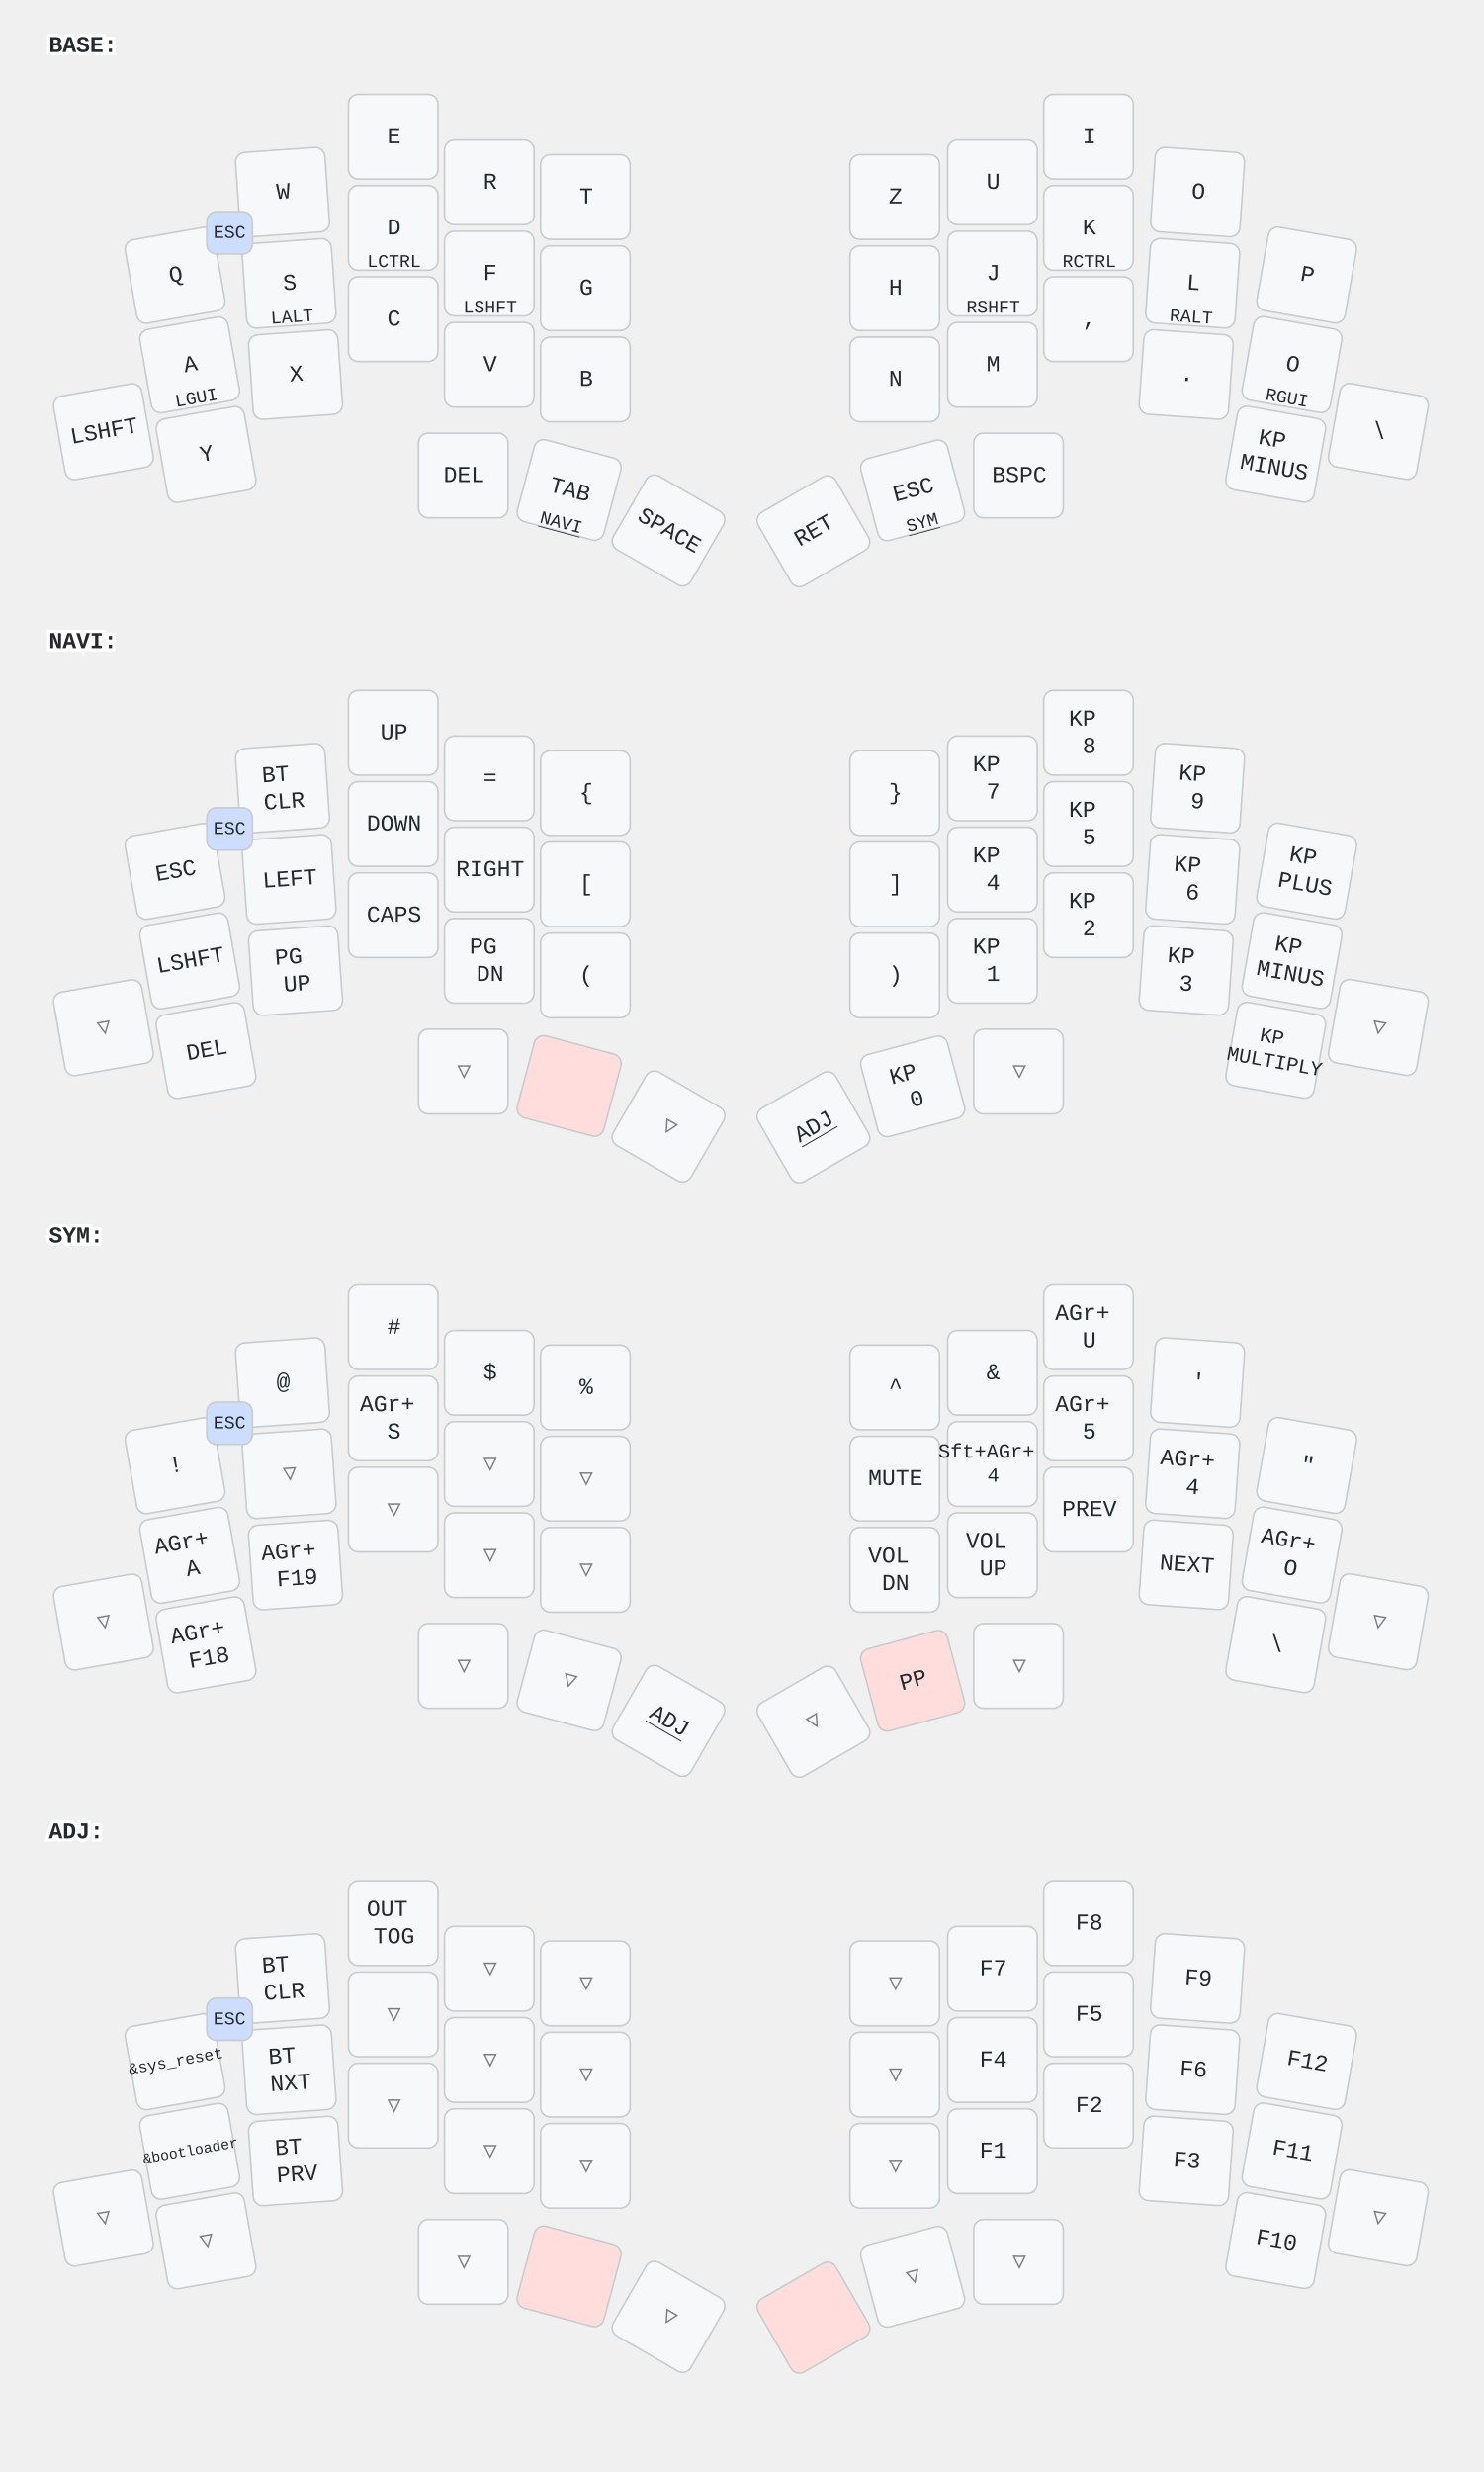
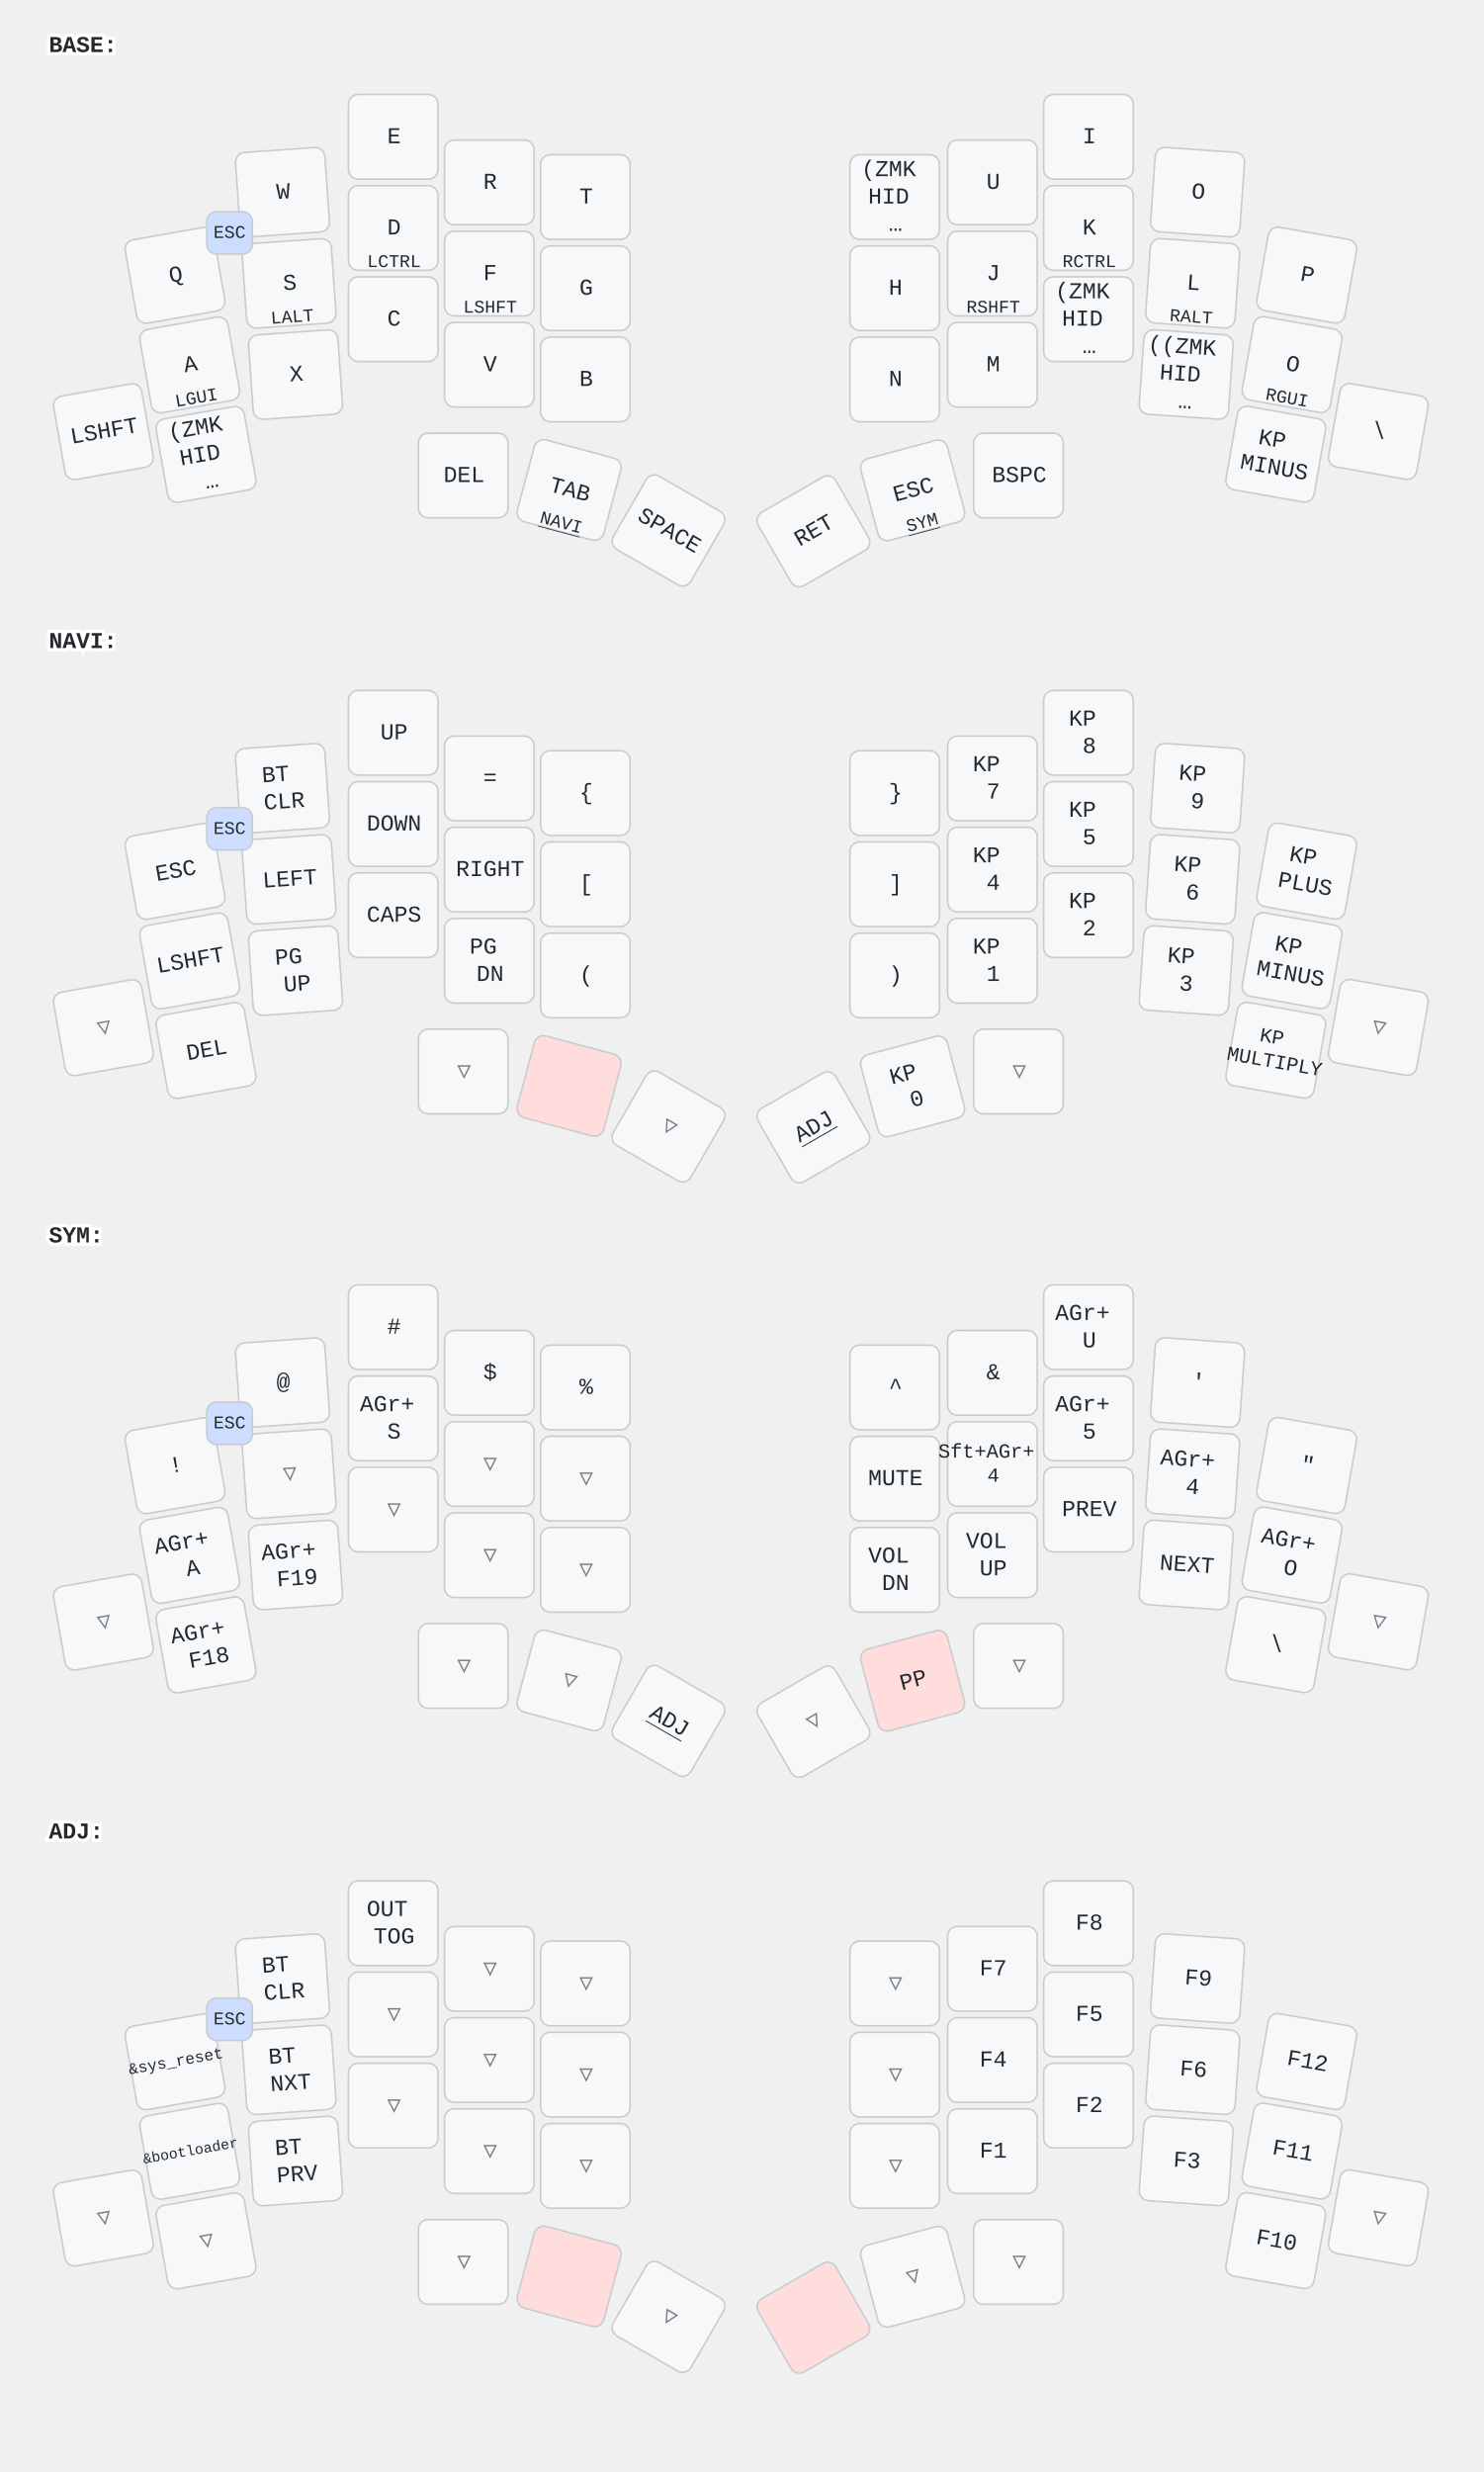
<svg xmlns="http://www.w3.org/2000/svg" width="911" height="1518" viewBox="0 0 911 1518" class="keymap">
  <style>/* inherit to force styles through use tags */
svg path {
    fill: inherit;
}

/* font and background color specifications */
svg.keymap {
    font-family: SFMono-Regular,Consolas,Liberation Mono,Menlo,monospace;
    font-size: 14px;
    font-kerning: normal;
    text-rendering: optimizeLegibility;
    fill: #24292e;
}

/* default key styling */
rect.key {
    fill: #f6f8fa;
}

rect.key, rect.combo {
    stroke: #c9cccf;
    stroke-width: 1;
}

/* default key side styling, only used is draw_key_sides is set */
rect.side {
    filter: brightness(90%);
}

/* color accent for combo boxes */
rect.combo, rect.combo-separate {
    fill: #cdf;
}

/* color accent for held keys */
rect.held, rect.combo.held {
    fill: #fdd;
}

/* color accent for ghost (optional) keys */
rect.ghost, rect.combo.ghost {
    stroke-dasharray: 4, 4;
    stroke-width: 2;
}

text {
    text-anchor: middle;
    dominant-baseline: middle;
}

/* styling for layer labels */
text.label {
    font-weight: bold;
    text-anchor: start;
    stroke: white;
    stroke-width: 4;
    paint-order: stroke;
}

/* styling for optional footer */
text.footer {
    text-anchor: end;
    dominant-baseline: auto;
    stroke: white;
    stroke-width: 4;
    paint-order: stroke;
}

/* styling for combo tap, and key hold/shifted label text */
text.combo, text.hold, text.shifted {
    font-size: 11px;
}

text.hold {
    text-anchor: middle;
    dominant-baseline: auto;
}

text.shifted {
    text-anchor: middle;
    dominant-baseline: hanging;
}

text.layer-activator {
    text-decoration: underline;
}

/* styling for hold/shifted label text in combo box */
text.combo.hold, text.combo.shifted {
    font-size: 8px;
}

/* lighter symbol for transparent keys */
text.trans {
    fill: #7b7e81;
}

/* styling for combo dendrons */
path.combo {
    stroke-width: 1;
    stroke: gray;
    fill: none;
}

/* Start Tabler Icons Cleanup */
/* cannot use height/width with glyphs */
.icon-tabler &gt; path {
    fill: inherit;
    stroke: inherit;
    stroke-width: 2;
}
/* hide tabler's default box */
.icon-tabler &gt; path[stroke="none"][fill="none"] {
    visibility: hidden;
}
/* End Tabler Icons Cleanup */
</style>
  <g transform="translate(30, 0)" class="layer-BASE">
    <text x="0" y="28" class="label" id="BASE">BASE:</text>
    <g transform="translate(0, 56)">
      <g transform="translate(78, 113) rotate(-10.0)" class="key keypos-0">
        <rect rx="6" ry="6" x="-28" y="-26" width="55" height="52" class="key" />
        <text x="0" y="0" class="key tap">Q</text>
      </g>
      <g transform="translate(144, 62) rotate(-4.0)" class="key keypos-1">
        <rect rx="6" ry="6" x="-28" y="-26" width="55" height="52" class="key" />
        <text x="0" y="0" class="key tap">W</text>
      </g>
      <g transform="translate(212, 28)" class="key keypos-2">
        <rect rx="6" ry="6" x="-28" y="-26" width="55" height="52" class="key" />
        <text x="0" y="0" class="key tap">E</text>
      </g>
      <g transform="translate(271, 56)" class="key keypos-3">
        <rect rx="6" ry="6" x="-28" y="-26" width="55" height="52" class="key" />
        <text x="0" y="0" class="key tap">R</text>
      </g>
      <g transform="translate(330, 65)" class="key keypos-4">
        <rect rx="6" ry="6" x="-28" y="-26" width="55" height="52" class="key" />
        <text x="0" y="0" class="key tap">T</text>
      </g>
      <g transform="translate(520, 65)" class="key keypos-5">
        <rect rx="6" ry="6" x="-28" y="-26" width="55" height="52" class="key" />
-         <text x="0" y="0" class="key tap">Z</text>
+         <text x="0" y="0" class="key tap">
+           <tspan x="0" dy="-1.2em">(ZMK</tspan>
+           <tspan x="0" dy="1.2em">HID</tspan>
+           <tspan x="0" dy="1.2em">…</tspan>
+         </text>
      </g>
      <g transform="translate(580, 56)" class="key keypos-6">
        <rect rx="6" ry="6" x="-28" y="-26" width="55" height="52" class="key" />
        <text x="0" y="0" class="key tap">U</text>
      </g>
      <g transform="translate(639, 28)" class="key keypos-7">
        <rect rx="6" ry="6" x="-28" y="-26" width="55" height="52" class="key" />
        <text x="0" y="0" class="key tap">I</text>
      </g>
      <g transform="translate(706, 62) rotate(4.0)" class="key keypos-8">
        <rect rx="6" ry="6" x="-28" y="-26" width="55" height="52" class="key" />
        <text x="0" y="0" class="key tap">O</text>
      </g>
      <g transform="translate(773, 113) rotate(10.0)" class="key keypos-9">
        <rect rx="6" ry="6" x="-28" y="-26" width="55" height="52" class="key" />
        <text x="0" y="0" class="key tap">P</text>
      </g>
      <g transform="translate(87, 168) rotate(-10.0)" class="key keypos-10">
        <rect rx="6" ry="6" x="-28" y="-26" width="55" height="52" class="key" />
        <text x="0" y="0" class="key tap">A</text>
        <text x="0" y="24" class="key hold">LGUI</text>
      </g>
      <g transform="translate(148, 118) rotate(-4.0)" class="key keypos-11">
        <rect rx="6" ry="6" x="-28" y="-26" width="55" height="52" class="key" />
        <text x="0" y="0" class="key tap">S</text>
        <text x="0" y="24" class="key hold">LALT</text>
      </g>
      <g transform="translate(212, 84)" class="key keypos-12">
        <rect rx="6" ry="6" x="-28" y="-26" width="55" height="52" class="key" />
        <text x="0" y="0" class="key tap">D</text>
        <text x="0" y="24" class="key hold">LCTRL</text>
      </g>
      <g transform="translate(271, 112)" class="key keypos-13">
        <rect rx="6" ry="6" x="-28" y="-26" width="55" height="52" class="key" />
        <text x="0" y="0" class="key tap">F</text>
        <text x="0" y="24" class="key hold">LSHFT</text>
      </g>
      <g transform="translate(330, 121)" class="key keypos-14">
        <rect rx="6" ry="6" x="-28" y="-26" width="55" height="52" class="key" />
        <text x="0" y="0" class="key tap">G</text>
      </g>
      <g transform="translate(520, 121)" class="key keypos-15">
        <rect rx="6" ry="6" x="-28" y="-26" width="55" height="52" class="key" />
        <text x="0" y="0" class="key tap">H</text>
      </g>
      <g transform="translate(580, 112)" class="key keypos-16">
        <rect rx="6" ry="6" x="-28" y="-26" width="55" height="52" class="key" />
        <text x="0" y="0" class="key tap">J</text>
        <text x="0" y="24" class="key hold">RSHFT</text>
      </g>
      <g transform="translate(639, 84)" class="key keypos-17">
        <rect rx="6" ry="6" x="-28" y="-26" width="55" height="52" class="key" />
        <text x="0" y="0" class="key tap">K</text>
        <text x="0" y="24" class="key hold">RCTRL</text>
      </g>
      <g transform="translate(703, 118) rotate(4.0)" class="key keypos-18">
        <rect rx="6" ry="6" x="-28" y="-26" width="55" height="52" class="key" />
        <text x="0" y="0" class="key tap">L</text>
        <text x="0" y="24" class="key hold">RALT</text>
      </g>
      <g transform="translate(764, 168) rotate(10.0)" class="key keypos-19">
        <rect rx="6" ry="6" x="-28" y="-26" width="55" height="52" class="key" />
        <text x="0" y="0" class="key tap">O</text>
        <text x="0" y="24" class="key hold">RGUI</text>
      </g>
      <g transform="translate(34, 209) rotate(-10.0)" class="key keypos-20">
        <rect rx="6" ry="6" x="-28" y="-26" width="55" height="52" class="key" />
        <text x="0" y="0" class="key tap">LSHFT</text>
      </g>
      <g transform="translate(97, 223) rotate(-10.0)" class="key keypos-21">
        <rect rx="6" ry="6" x="-28" y="-26" width="55" height="52" class="key" />
-         <text x="0" y="0" class="key tap">Y</text>
+         <text x="0" y="0" class="key tap">
+           <tspan x="0" dy="-1.2em">(ZMK</tspan>
+           <tspan x="0" dy="1.2em">HID</tspan>
+           <tspan x="0" dy="1.2em">…</tspan>
+         </text>
      </g>
      <g transform="translate(152, 174) rotate(-4.0)" class="key keypos-22">
        <rect rx="6" ry="6" x="-28" y="-26" width="55" height="52" class="key" />
        <text x="0" y="0" class="key tap">X</text>
      </g>
      <g transform="translate(212, 140)" class="key keypos-23">
        <rect rx="6" ry="6" x="-28" y="-26" width="55" height="52" class="key" />
        <text x="0" y="0" class="key tap">C</text>
      </g>
      <g transform="translate(271, 168)" class="key keypos-24">
        <rect rx="6" ry="6" x="-28" y="-26" width="55" height="52" class="key" />
        <text x="0" y="0" class="key tap">V</text>
      </g>
      <g transform="translate(330, 177)" class="key keypos-25">
        <rect rx="6" ry="6" x="-28" y="-26" width="55" height="52" class="key" />
        <text x="0" y="0" class="key tap">B</text>
      </g>
      <g transform="translate(520, 177)" class="key keypos-26">
        <rect rx="6" ry="6" x="-28" y="-26" width="55" height="52" class="key" />
        <text x="0" y="0" class="key tap">N</text>
      </g>
      <g transform="translate(580, 168)" class="key keypos-27">
        <rect rx="6" ry="6" x="-28" y="-26" width="55" height="52" class="key" />
        <text x="0" y="0" class="key tap">M</text>
      </g>
      <g transform="translate(639, 140)" class="key keypos-28">
        <rect rx="6" ry="6" x="-28" y="-26" width="55" height="52" class="key" />
-         <text x="0" y="0" class="key tap">,</text>
+         <text x="0" y="0" class="key tap">
+           <tspan x="0" dy="-1.2em">(ZMK</tspan>
+           <tspan x="0" dy="1.2em">HID</tspan>
+           <tspan x="0" dy="1.2em">…</tspan>
+         </text>
      </g>
      <g transform="translate(699, 174) rotate(4.0)" class="key keypos-29">
        <rect rx="6" ry="6" x="-28" y="-26" width="55" height="52" class="key" />
-         <text x="0" y="0" class="key tap">.</text>
+         <text x="0" y="0" class="key tap">
+           <tspan x="0" dy="-1.2em">((ZMK</tspan>
+           <tspan x="0" dy="1.2em">HID</tspan>
+           <tspan x="0" dy="1.2em">…</tspan>
+         </text>
      </g>
      <g transform="translate(754, 223) rotate(10.0)" class="key keypos-30">
        <rect rx="6" ry="6" x="-28" y="-26" width="55" height="52" class="key" />
        <text x="0" y="0" class="key tap">
          <tspan x="0" dy="-0.6em">KP</tspan>
          <tspan x="0" dy="1.2em">MINUS</tspan>
        </text>
      </g>
      <g transform="translate(817, 209) rotate(10.0)" class="key keypos-31">
        <rect rx="6" ry="6" x="-28" y="-26" width="55" height="52" class="key" />
        <text x="0" y="0" class="key tap">\</text>
      </g>
      <g transform="translate(255, 236)" class="key keypos-32">
        <rect rx="6" ry="6" x="-28" y="-26" width="55" height="52" class="key" />
        <text x="0" y="0" class="key tap">DEL</text>
      </g>
      <g transform="translate(320, 245) rotate(15.0)" class="key keypos-33">
        <rect rx="6" ry="6" x="-28" y="-26" width="55" height="52" class="key" />
        <text x="0" y="0" class="key tap">TAB</text>
        <a href="#NAVI">
          <text x="0" y="24" class="key hold layer-activator">NAVI</text>
        </a>
      </g>
      <g transform="translate(381, 270) rotate(30.0)" class="key keypos-34">
        <rect rx="6" ry="6" x="-28" y="-26" width="55" height="52" class="key" />
        <text x="0" y="0" class="key tap">SPACE</text>
      </g>
      <g transform="translate(470, 270) rotate(-30.0)" class="key keypos-35">
        <rect rx="6" ry="6" x="-28" y="-26" width="55" height="52" class="key" />
        <text x="0" y="0" class="key tap">RET</text>
      </g>
      <g transform="translate(531, 245) rotate(-15.0)" class="key keypos-36">
        <rect rx="6" ry="6" x="-28" y="-26" width="55" height="52" class="key" />
        <text x="0" y="0" class="key tap">ESC</text>
        <a href="#SYM">
          <text x="0" y="24" class="key hold layer-activator">SYM</text>
        </a>
      </g>
      <g transform="translate(596, 236)" class="key keypos-37">
        <rect rx="6" ry="6" x="-28" y="-26" width="55" height="52" class="key" />
        <text x="0" y="0" class="key tap">BSPC</text>
      </g>
      <g class="combo combopos-0">
        <rect rx="6" ry="6" x="97" y="74" width="28" height="26" class="combo" />
        <text x="111" y="87" class="combo tap">ESC</text>
      </g>
    </g>
  </g>
  <g transform="translate(30, 366)" class="layer-NAVI">
    <text x="0" y="28" class="label" id="NAVI">NAVI:</text>
    <g transform="translate(0, 56)">
      <g transform="translate(78, 113) rotate(-10.0)" class="key keypos-0">
        <rect rx="6" ry="6" x="-28" y="-26" width="55" height="52" class="key" />
        <text x="0" y="0" class="key tap">ESC</text>
      </g>
      <g transform="translate(144, 62) rotate(-4.0)" class="key keypos-1">
        <rect rx="6" ry="6" x="-28" y="-26" width="55" height="52" class="key" />
        <text x="0" y="0" class="key tap">
          <tspan x="0" dy="-0.6em">BT</tspan>
          <tspan x="0" dy="1.2em">CLR</tspan>
        </text>
      </g>
      <g transform="translate(212, 28)" class="key keypos-2">
        <rect rx="6" ry="6" x="-28" y="-26" width="55" height="52" class="key" />
        <text x="0" y="0" class="key tap">UP</text>
      </g>
      <g transform="translate(271, 56)" class="key keypos-3">
        <rect rx="6" ry="6" x="-28" y="-26" width="55" height="52" class="key" />
        <text x="0" y="0" class="key tap">=</text>
      </g>
      <g transform="translate(330, 65)" class="key keypos-4">
        <rect rx="6" ry="6" x="-28" y="-26" width="55" height="52" class="key" />
        <text x="0" y="0" class="key tap">{</text>
      </g>
      <g transform="translate(520, 65)" class="key keypos-5">
        <rect rx="6" ry="6" x="-28" y="-26" width="55" height="52" class="key" />
        <text x="0" y="0" class="key tap">}</text>
      </g>
      <g transform="translate(580, 56)" class="key keypos-6">
        <rect rx="6" ry="6" x="-28" y="-26" width="55" height="52" class="key" />
        <text x="0" y="0" class="key tap">
          <tspan x="0" dy="-0.6em">KP</tspan>
          <tspan x="0" dy="1.2em">7</tspan>
        </text>
      </g>
      <g transform="translate(639, 28)" class="key keypos-7">
        <rect rx="6" ry="6" x="-28" y="-26" width="55" height="52" class="key" />
        <text x="0" y="0" class="key tap">
          <tspan x="0" dy="-0.6em">KP</tspan>
          <tspan x="0" dy="1.2em">8</tspan>
        </text>
      </g>
      <g transform="translate(706, 62) rotate(4.0)" class="key keypos-8">
        <rect rx="6" ry="6" x="-28" y="-26" width="55" height="52" class="key" />
        <text x="0" y="0" class="key tap">
          <tspan x="0" dy="-0.6em">KP</tspan>
          <tspan x="0" dy="1.2em">9</tspan>
        </text>
      </g>
      <g transform="translate(773, 113) rotate(10.0)" class="key keypos-9">
        <rect rx="6" ry="6" x="-28" y="-26" width="55" height="52" class="key" />
        <text x="0" y="0" class="key tap">
          <tspan x="0" dy="-0.6em">KP</tspan>
          <tspan x="0" dy="1.2em">PLUS</tspan>
        </text>
      </g>
      <g transform="translate(87, 168) rotate(-10.0)" class="key keypos-10">
        <rect rx="6" ry="6" x="-28" y="-26" width="55" height="52" class="key" />
        <text x="0" y="0" class="key tap">LSHFT</text>
      </g>
      <g transform="translate(148, 118) rotate(-4.0)" class="key keypos-11">
        <rect rx="6" ry="6" x="-28" y="-26" width="55" height="52" class="key" />
        <text x="0" y="0" class="key tap">LEFT</text>
      </g>
      <g transform="translate(212, 84)" class="key keypos-12">
        <rect rx="6" ry="6" x="-28" y="-26" width="55" height="52" class="key" />
        <text x="0" y="0" class="key tap">DOWN</text>
      </g>
      <g transform="translate(271, 112)" class="key keypos-13">
        <rect rx="6" ry="6" x="-28" y="-26" width="55" height="52" class="key" />
        <text x="0" y="0" class="key tap">RIGHT</text>
      </g>
      <g transform="translate(330, 121)" class="key keypos-14">
        <rect rx="6" ry="6" x="-28" y="-26" width="55" height="52" class="key" />
        <text x="0" y="0" class="key tap">[</text>
      </g>
      <g transform="translate(520, 121)" class="key keypos-15">
        <rect rx="6" ry="6" x="-28" y="-26" width="55" height="52" class="key" />
        <text x="0" y="0" class="key tap">]</text>
      </g>
      <g transform="translate(580, 112)" class="key keypos-16">
        <rect rx="6" ry="6" x="-28" y="-26" width="55" height="52" class="key" />
        <text x="0" y="0" class="key tap">
          <tspan x="0" dy="-0.6em">KP</tspan>
          <tspan x="0" dy="1.2em">4</tspan>
        </text>
      </g>
      <g transform="translate(639, 84)" class="key keypos-17">
        <rect rx="6" ry="6" x="-28" y="-26" width="55" height="52" class="key" />
        <text x="0" y="0" class="key tap">
          <tspan x="0" dy="-0.6em">KP</tspan>
          <tspan x="0" dy="1.2em">5</tspan>
        </text>
      </g>
      <g transform="translate(703, 118) rotate(4.0)" class="key keypos-18">
        <rect rx="6" ry="6" x="-28" y="-26" width="55" height="52" class="key" />
        <text x="0" y="0" class="key tap">
          <tspan x="0" dy="-0.6em">KP</tspan>
          <tspan x="0" dy="1.2em">6</tspan>
        </text>
      </g>
      <g transform="translate(764, 168) rotate(10.0)" class="key keypos-19">
        <rect rx="6" ry="6" x="-28" y="-26" width="55" height="52" class="key" />
        <text x="0" y="0" class="key tap">
          <tspan x="0" dy="-0.6em">KP</tspan>
          <tspan x="0" dy="1.2em">MINUS</tspan>
        </text>
      </g>
      <g transform="translate(34, 209) rotate(-10.0)" class="key trans keypos-20">
        <rect rx="6" ry="6" x="-28" y="-26" width="55" height="52" class="key trans" />
        <text x="0" y="0" class="key trans tap">▽</text>
      </g>
      <g transform="translate(97, 223) rotate(-10.0)" class="key keypos-21">
        <rect rx="6" ry="6" x="-28" y="-26" width="55" height="52" class="key" />
        <text x="0" y="0" class="key tap">DEL</text>
      </g>
      <g transform="translate(152, 174) rotate(-4.0)" class="key keypos-22">
        <rect rx="6" ry="6" x="-28" y="-26" width="55" height="52" class="key" />
        <text x="0" y="0" class="key tap">
          <tspan x="0" dy="-0.6em">PG</tspan>
          <tspan x="0" dy="1.2em">UP</tspan>
        </text>
      </g>
      <g transform="translate(212, 140)" class="key keypos-23">
        <rect rx="6" ry="6" x="-28" y="-26" width="55" height="52" class="key" />
        <text x="0" y="0" class="key tap">CAPS</text>
      </g>
      <g transform="translate(271, 168)" class="key keypos-24">
        <rect rx="6" ry="6" x="-28" y="-26" width="55" height="52" class="key" />
        <text x="0" y="0" class="key tap">
          <tspan x="0" dy="-0.6em">PG</tspan>
          <tspan x="0" dy="1.2em">DN</tspan>
        </text>
      </g>
      <g transform="translate(330, 177)" class="key keypos-25">
        <rect rx="6" ry="6" x="-28" y="-26" width="55" height="52" class="key" />
        <text x="0" y="0" class="key tap">(</text>
      </g>
      <g transform="translate(520, 177)" class="key keypos-26">
        <rect rx="6" ry="6" x="-28" y="-26" width="55" height="52" class="key" />
        <text x="0" y="0" class="key tap">)</text>
      </g>
      <g transform="translate(580, 168)" class="key keypos-27">
        <rect rx="6" ry="6" x="-28" y="-26" width="55" height="52" class="key" />
        <text x="0" y="0" class="key tap">
          <tspan x="0" dy="-0.6em">KP</tspan>
          <tspan x="0" dy="1.2em">1</tspan>
        </text>
      </g>
      <g transform="translate(639, 140)" class="key keypos-28">
        <rect rx="6" ry="6" x="-28" y="-26" width="55" height="52" class="key" />
        <text x="0" y="0" class="key tap">
          <tspan x="0" dy="-0.6em">KP</tspan>
          <tspan x="0" dy="1.2em">2</tspan>
        </text>
      </g>
      <g transform="translate(699, 174) rotate(4.0)" class="key keypos-29">
        <rect rx="6" ry="6" x="-28" y="-26" width="55" height="52" class="key" />
        <text x="0" y="0" class="key tap">
          <tspan x="0" dy="-0.6em">KP</tspan>
          <tspan x="0" dy="1.2em">3</tspan>
        </text>
      </g>
      <g transform="translate(754, 223) rotate(10.0)" class="key keypos-30">
        <rect rx="6" ry="6" x="-28" y="-26" width="55" height="52" class="key" />
        <text x="0" y="0" class="key tap">
          <tspan x="0" dy="-0.6em" style="font-size: 88%">KP</tspan>
          <tspan x="0" dy="1.2em" style="font-size: 88%">MULTIPLY</tspan>
        </text>
      </g>
      <g transform="translate(817, 209) rotate(10.0)" class="key trans keypos-31">
        <rect rx="6" ry="6" x="-28" y="-26" width="55" height="52" class="key trans" />
        <text x="0" y="0" class="key trans tap">▽</text>
      </g>
      <g transform="translate(255, 236)" class="key trans keypos-32">
        <rect rx="6" ry="6" x="-28" y="-26" width="55" height="52" class="key trans" />
        <text x="0" y="0" class="key trans tap">▽</text>
      </g>
      <g transform="translate(320, 245) rotate(15.0)" class="key held keypos-33">
        <rect rx="6" ry="6" x="-28" y="-26" width="55" height="52" class="key held" />
      </g>
      <g transform="translate(381, 270) rotate(30.0)" class="key trans keypos-34">
        <rect rx="6" ry="6" x="-28" y="-26" width="55" height="52" class="key trans" />
        <text x="0" y="0" class="key trans tap">▽</text>
      </g>
      <g transform="translate(470, 270) rotate(-30.0)" class="key keypos-35">
        <rect rx="6" ry="6" x="-28" y="-26" width="55" height="52" class="key" />
        <a href="#ADJ">
          <text x="0" y="0" class="key tap layer-activator">ADJ</text>
        </a>
      </g>
      <g transform="translate(531, 245) rotate(-15.0)" class="key keypos-36">
        <rect rx="6" ry="6" x="-28" y="-26" width="55" height="52" class="key" />
        <text x="0" y="0" class="key tap">
          <tspan x="0" dy="-0.6em">KP</tspan>
          <tspan x="0" dy="1.2em">0</tspan>
        </text>
      </g>
      <g transform="translate(596, 236)" class="key trans keypos-37">
        <rect rx="6" ry="6" x="-28" y="-26" width="55" height="52" class="key trans" />
        <text x="0" y="0" class="key trans tap">▽</text>
      </g>
      <g class="combo combopos-0">
        <rect rx="6" ry="6" x="97" y="74" width="28" height="26" class="combo" />
        <text x="111" y="87" class="combo tap">ESC</text>
      </g>
    </g>
  </g>
  <g transform="translate(30, 731)" class="layer-SYM">
    <text x="0" y="28" class="label" id="SYM">SYM:</text>
    <g transform="translate(0, 56)">
      <g transform="translate(78, 113) rotate(-10.0)" class="key keypos-0">
        <rect rx="6" ry="6" x="-28" y="-26" width="55" height="52" class="key" />
        <text x="0" y="0" class="key tap">!</text>
      </g>
      <g transform="translate(144, 62) rotate(-4.0)" class="key keypos-1">
        <rect rx="6" ry="6" x="-28" y="-26" width="55" height="52" class="key" />
        <text x="0" y="0" class="key tap">@</text>
      </g>
      <g transform="translate(212, 28)" class="key keypos-2">
        <rect rx="6" ry="6" x="-28" y="-26" width="55" height="52" class="key" />
        <text x="0" y="0" class="key tap">#</text>
      </g>
      <g transform="translate(271, 56)" class="key keypos-3">
        <rect rx="6" ry="6" x="-28" y="-26" width="55" height="52" class="key" />
        <text x="0" y="0" class="key tap">$</text>
      </g>
      <g transform="translate(330, 65)" class="key keypos-4">
        <rect rx="6" ry="6" x="-28" y="-26" width="55" height="52" class="key" />
        <text x="0" y="0" class="key tap">%</text>
      </g>
      <g transform="translate(520, 65)" class="key keypos-5">
        <rect rx="6" ry="6" x="-28" y="-26" width="55" height="52" class="key" />
        <text x="0" y="0" class="key tap">^</text>
      </g>
      <g transform="translate(580, 56)" class="key keypos-6">
        <rect rx="6" ry="6" x="-28" y="-26" width="55" height="52" class="key" />
        <text x="0" y="0" class="key tap">&amp;</text>
      </g>
      <g transform="translate(639, 28)" class="key keypos-7">
        <rect rx="6" ry="6" x="-28" y="-26" width="55" height="52" class="key" />
        <text x="0" y="0" class="key tap">
          <tspan x="0" dy="-0.6em">AGr+</tspan>
          <tspan x="0" dy="1.2em">U</tspan>
        </text>
      </g>
      <g transform="translate(706, 62) rotate(4.0)" class="key keypos-8">
        <rect rx="6" ry="6" x="-28" y="-26" width="55" height="52" class="key" />
        <text x="0" y="0" class="key tap">'</text>
      </g>
      <g transform="translate(773, 113) rotate(10.0)" class="key keypos-9">
        <rect rx="6" ry="6" x="-28" y="-26" width="55" height="52" class="key" />
        <text x="0" y="0" class="key tap">"</text>
      </g>
      <g transform="translate(87, 168) rotate(-10.0)" class="key keypos-10">
        <rect rx="6" ry="6" x="-28" y="-26" width="55" height="52" class="key" />
        <text x="0" y="0" class="key tap">
          <tspan x="0" dy="-0.6em">AGr+</tspan>
          <tspan x="0" dy="1.2em">A</tspan>
        </text>
      </g>
      <g transform="translate(148, 118) rotate(-4.0)" class="key trans keypos-11">
        <rect rx="6" ry="6" x="-28" y="-26" width="55" height="52" class="key trans" />
        <text x="0" y="0" class="key trans tap">▽</text>
      </g>
      <g transform="translate(212, 84)" class="key keypos-12">
        <rect rx="6" ry="6" x="-28" y="-26" width="55" height="52" class="key" />
        <text x="0" y="0" class="key tap">
          <tspan x="0" dy="-0.6em">AGr+</tspan>
          <tspan x="0" dy="1.2em">S</tspan>
        </text>
      </g>
      <g transform="translate(271, 112)" class="key trans keypos-13">
        <rect rx="6" ry="6" x="-28" y="-26" width="55" height="52" class="key trans" />
        <text x="0" y="0" class="key trans tap">▽</text>
      </g>
      <g transform="translate(330, 121)" class="key trans keypos-14">
        <rect rx="6" ry="6" x="-28" y="-26" width="55" height="52" class="key trans" />
        <text x="0" y="0" class="key trans tap">▽</text>
      </g>
      <g transform="translate(520, 121)" class="key keypos-15">
        <rect rx="6" ry="6" x="-28" y="-26" width="55" height="52" class="key" />
        <text x="0" y="0" class="key tap">MUTE</text>
      </g>
      <g transform="translate(580, 112)" class="key keypos-16">
        <rect rx="6" ry="6" x="-28" y="-26" width="55" height="52" class="key" />
        <text x="0" y="0" class="key tap">
          <tspan x="0" dy="-0.6em" style="font-size: 88%">Sft+AGr+</tspan>
          <tspan x="0" dy="1.2em" style="font-size: 88%">4</tspan>
        </text>
      </g>
      <g transform="translate(639, 84)" class="key keypos-17">
        <rect rx="6" ry="6" x="-28" y="-26" width="55" height="52" class="key" />
        <text x="0" y="0" class="key tap">
          <tspan x="0" dy="-0.6em">AGr+</tspan>
          <tspan x="0" dy="1.2em">5</tspan>
        </text>
      </g>
      <g transform="translate(703, 118) rotate(4.0)" class="key keypos-18">
        <rect rx="6" ry="6" x="-28" y="-26" width="55" height="52" class="key" />
        <text x="0" y="0" class="key tap">
          <tspan x="0" dy="-0.6em">AGr+</tspan>
          <tspan x="0" dy="1.2em">4</tspan>
        </text>
      </g>
      <g transform="translate(764, 168) rotate(10.0)" class="key keypos-19">
        <rect rx="6" ry="6" x="-28" y="-26" width="55" height="52" class="key" />
        <text x="0" y="0" class="key tap">
          <tspan x="0" dy="-0.6em">AGr+</tspan>
          <tspan x="0" dy="1.2em">O</tspan>
        </text>
      </g>
      <g transform="translate(34, 209) rotate(-10.0)" class="key trans keypos-20">
        <rect rx="6" ry="6" x="-28" y="-26" width="55" height="52" class="key trans" />
        <text x="0" y="0" class="key trans tap">▽</text>
      </g>
      <g transform="translate(97, 223) rotate(-10.0)" class="key keypos-21">
        <rect rx="6" ry="6" x="-28" y="-26" width="55" height="52" class="key" />
        <text x="0" y="0" class="key tap">
          <tspan x="0" dy="-0.6em">AGr+</tspan>
          <tspan x="0" dy="1.2em">F18</tspan>
        </text>
      </g>
      <g transform="translate(152, 174) rotate(-4.0)" class="key keypos-22">
        <rect rx="6" ry="6" x="-28" y="-26" width="55" height="52" class="key" />
        <text x="0" y="0" class="key tap">
          <tspan x="0" dy="-0.6em">AGr+</tspan>
          <tspan x="0" dy="1.2em">F19</tspan>
        </text>
      </g>
      <g transform="translate(212, 140)" class="key trans keypos-23">
        <rect rx="6" ry="6" x="-28" y="-26" width="55" height="52" class="key trans" />
        <text x="0" y="0" class="key trans tap">▽</text>
      </g>
      <g transform="translate(271, 168)" class="key trans keypos-24">
        <rect rx="6" ry="6" x="-28" y="-26" width="55" height="52" class="key trans" />
        <text x="0" y="0" class="key trans tap">▽</text>
      </g>
      <g transform="translate(330, 177)" class="key trans keypos-25">
        <rect rx="6" ry="6" x="-28" y="-26" width="55" height="52" class="key trans" />
        <text x="0" y="0" class="key trans tap">▽</text>
      </g>
      <g transform="translate(520, 177)" class="key keypos-26">
        <rect rx="6" ry="6" x="-28" y="-26" width="55" height="52" class="key" />
        <text x="0" y="0" class="key tap">
          <tspan x="0" dy="-0.6em">VOL</tspan>
          <tspan x="0" dy="1.2em">DN</tspan>
        </text>
      </g>
      <g transform="translate(580, 168)" class="key keypos-27">
        <rect rx="6" ry="6" x="-28" y="-26" width="55" height="52" class="key" />
        <text x="0" y="0" class="key tap">
          <tspan x="0" dy="-0.6em">VOL</tspan>
          <tspan x="0" dy="1.2em">UP</tspan>
        </text>
      </g>
      <g transform="translate(639, 140)" class="key keypos-28">
        <rect rx="6" ry="6" x="-28" y="-26" width="55" height="52" class="key" />
        <text x="0" y="0" class="key tap">PREV</text>
      </g>
      <g transform="translate(699, 174) rotate(4.0)" class="key keypos-29">
        <rect rx="6" ry="6" x="-28" y="-26" width="55" height="52" class="key" />
        <text x="0" y="0" class="key tap">NEXT</text>
      </g>
      <g transform="translate(754, 223) rotate(10.0)" class="key keypos-30">
        <rect rx="6" ry="6" x="-28" y="-26" width="55" height="52" class="key" />
        <text x="0" y="0" class="key tap">\</text>
      </g>
      <g transform="translate(817, 209) rotate(10.0)" class="key trans keypos-31">
        <rect rx="6" ry="6" x="-28" y="-26" width="55" height="52" class="key trans" />
        <text x="0" y="0" class="key trans tap">▽</text>
      </g>
      <g transform="translate(255, 236)" class="key trans keypos-32">
        <rect rx="6" ry="6" x="-28" y="-26" width="55" height="52" class="key trans" />
        <text x="0" y="0" class="key trans tap">▽</text>
      </g>
      <g transform="translate(320, 245) rotate(15.0)" class="key trans keypos-33">
        <rect rx="6" ry="6" x="-28" y="-26" width="55" height="52" class="key trans" />
        <text x="0" y="0" class="key trans tap">▽</text>
      </g>
      <g transform="translate(381, 270) rotate(30.0)" class="key keypos-34">
        <rect rx="6" ry="6" x="-28" y="-26" width="55" height="52" class="key" />
        <a href="#ADJ">
          <text x="0" y="0" class="key tap layer-activator">ADJ</text>
        </a>
      </g>
      <g transform="translate(470, 270) rotate(-30.0)" class="key trans keypos-35">
        <rect rx="6" ry="6" x="-28" y="-26" width="55" height="52" class="key trans" />
        <text x="0" y="0" class="key trans tap">▽</text>
      </g>
      <g transform="translate(531, 245) rotate(-15.0)" class="key held keypos-36">
        <rect rx="6" ry="6" x="-28" y="-26" width="55" height="52" class="key held" />
        <text x="0" y="0" class="key held tap">PP</text>
      </g>
      <g transform="translate(596, 236)" class="key trans keypos-37">
        <rect rx="6" ry="6" x="-28" y="-26" width="55" height="52" class="key trans" />
        <text x="0" y="0" class="key trans tap">▽</text>
      </g>
      <g class="combo combopos-0">
        <rect rx="6" ry="6" x="97" y="74" width="28" height="26" class="combo" />
        <text x="111" y="87" class="combo tap">ESC</text>
      </g>
    </g>
  </g>
  <g transform="translate(30, 1097)" class="layer-ADJ">
    <text x="0" y="28" class="label" id="ADJ">ADJ:</text>
    <g transform="translate(0, 56)">
      <g transform="translate(78, 113) rotate(-10.0)" class="key keypos-0">
        <rect rx="6" ry="6" x="-28" y="-26" width="55" height="52" class="key" />
        <text x="0" y="0" class="key tap">
          <tspan style="font-size: 70%">&amp;sys_reset</tspan>
        </text>
      </g>
      <g transform="translate(144, 62) rotate(-4.0)" class="key keypos-1">
        <rect rx="6" ry="6" x="-28" y="-26" width="55" height="52" class="key" />
        <text x="0" y="0" class="key tap">
          <tspan x="0" dy="-0.6em">BT</tspan>
          <tspan x="0" dy="1.2em">CLR</tspan>
        </text>
      </g>
      <g transform="translate(212, 28)" class="key keypos-2">
        <rect rx="6" ry="6" x="-28" y="-26" width="55" height="52" class="key" />
        <text x="0" y="0" class="key tap">
          <tspan x="0" dy="-0.6em">OUT</tspan>
          <tspan x="0" dy="1.2em">TOG</tspan>
        </text>
      </g>
      <g transform="translate(271, 56)" class="key trans keypos-3">
        <rect rx="6" ry="6" x="-28" y="-26" width="55" height="52" class="key trans" />
        <text x="0" y="0" class="key trans tap">▽</text>
      </g>
      <g transform="translate(330, 65)" class="key trans keypos-4">
        <rect rx="6" ry="6" x="-28" y="-26" width="55" height="52" class="key trans" />
        <text x="0" y="0" class="key trans tap">▽</text>
      </g>
      <g transform="translate(520, 65)" class="key trans keypos-5">
        <rect rx="6" ry="6" x="-28" y="-26" width="55" height="52" class="key trans" />
        <text x="0" y="0" class="key trans tap">▽</text>
      </g>
      <g transform="translate(580, 56)" class="key keypos-6">
        <rect rx="6" ry="6" x="-28" y="-26" width="55" height="52" class="key" />
        <text x="0" y="0" class="key tap">F7</text>
      </g>
      <g transform="translate(639, 28)" class="key keypos-7">
        <rect rx="6" ry="6" x="-28" y="-26" width="55" height="52" class="key" />
        <text x="0" y="0" class="key tap">F8</text>
      </g>
      <g transform="translate(706, 62) rotate(4.0)" class="key keypos-8">
        <rect rx="6" ry="6" x="-28" y="-26" width="55" height="52" class="key" />
        <text x="0" y="0" class="key tap">F9</text>
      </g>
      <g transform="translate(773, 113) rotate(10.0)" class="key keypos-9">
        <rect rx="6" ry="6" x="-28" y="-26" width="55" height="52" class="key" />
        <text x="0" y="0" class="key tap">F12</text>
      </g>
      <g transform="translate(87, 168) rotate(-10.0)" class="key keypos-10">
        <rect rx="6" ry="6" x="-28" y="-26" width="55" height="52" class="key" />
        <text x="0" y="0" class="key tap">
          <tspan style="font-size: 64%">&amp;bootloader</tspan>
        </text>
      </g>
      <g transform="translate(148, 118) rotate(-4.0)" class="key keypos-11">
        <rect rx="6" ry="6" x="-28" y="-26" width="55" height="52" class="key" />
        <text x="0" y="0" class="key tap">
          <tspan x="0" dy="-0.6em">BT</tspan>
          <tspan x="0" dy="1.2em">NXT</tspan>
        </text>
      </g>
      <g transform="translate(212, 84)" class="key trans keypos-12">
        <rect rx="6" ry="6" x="-28" y="-26" width="55" height="52" class="key trans" />
        <text x="0" y="0" class="key trans tap">▽</text>
      </g>
      <g transform="translate(271, 112)" class="key trans keypos-13">
        <rect rx="6" ry="6" x="-28" y="-26" width="55" height="52" class="key trans" />
        <text x="0" y="0" class="key trans tap">▽</text>
      </g>
      <g transform="translate(330, 121)" class="key trans keypos-14">
        <rect rx="6" ry="6" x="-28" y="-26" width="55" height="52" class="key trans" />
        <text x="0" y="0" class="key trans tap">▽</text>
      </g>
      <g transform="translate(520, 121)" class="key trans keypos-15">
        <rect rx="6" ry="6" x="-28" y="-26" width="55" height="52" class="key trans" />
        <text x="0" y="0" class="key trans tap">▽</text>
      </g>
      <g transform="translate(580, 112)" class="key keypos-16">
        <rect rx="6" ry="6" x="-28" y="-26" width="55" height="52" class="key" />
        <text x="0" y="0" class="key tap">F4</text>
      </g>
      <g transform="translate(639, 84)" class="key keypos-17">
        <rect rx="6" ry="6" x="-28" y="-26" width="55" height="52" class="key" />
        <text x="0" y="0" class="key tap">F5</text>
      </g>
      <g transform="translate(703, 118) rotate(4.0)" class="key keypos-18">
        <rect rx="6" ry="6" x="-28" y="-26" width="55" height="52" class="key" />
        <text x="0" y="0" class="key tap">F6</text>
      </g>
      <g transform="translate(764, 168) rotate(10.0)" class="key keypos-19">
        <rect rx="6" ry="6" x="-28" y="-26" width="55" height="52" class="key" />
        <text x="0" y="0" class="key tap">F11</text>
      </g>
      <g transform="translate(34, 209) rotate(-10.0)" class="key trans keypos-20">
        <rect rx="6" ry="6" x="-28" y="-26" width="55" height="52" class="key trans" />
        <text x="0" y="0" class="key trans tap">▽</text>
      </g>
      <g transform="translate(97, 223) rotate(-10.0)" class="key trans keypos-21">
        <rect rx="6" ry="6" x="-28" y="-26" width="55" height="52" class="key trans" />
        <text x="0" y="0" class="key trans tap">▽</text>
      </g>
      <g transform="translate(152, 174) rotate(-4.0)" class="key keypos-22">
        <rect rx="6" ry="6" x="-28" y="-26" width="55" height="52" class="key" />
        <text x="0" y="0" class="key tap">
          <tspan x="0" dy="-0.6em">BT</tspan>
          <tspan x="0" dy="1.2em">PRV</tspan>
        </text>
      </g>
      <g transform="translate(212, 140)" class="key trans keypos-23">
        <rect rx="6" ry="6" x="-28" y="-26" width="55" height="52" class="key trans" />
        <text x="0" y="0" class="key trans tap">▽</text>
      </g>
      <g transform="translate(271, 168)" class="key trans keypos-24">
        <rect rx="6" ry="6" x="-28" y="-26" width="55" height="52" class="key trans" />
        <text x="0" y="0" class="key trans tap">▽</text>
      </g>
      <g transform="translate(330, 177)" class="key trans keypos-25">
        <rect rx="6" ry="6" x="-28" y="-26" width="55" height="52" class="key trans" />
        <text x="0" y="0" class="key trans tap">▽</text>
      </g>
      <g transform="translate(520, 177)" class="key trans keypos-26">
        <rect rx="6" ry="6" x="-28" y="-26" width="55" height="52" class="key trans" />
        <text x="0" y="0" class="key trans tap">▽</text>
      </g>
      <g transform="translate(580, 168)" class="key keypos-27">
        <rect rx="6" ry="6" x="-28" y="-26" width="55" height="52" class="key" />
        <text x="0" y="0" class="key tap">F1</text>
      </g>
      <g transform="translate(639, 140)" class="key keypos-28">
        <rect rx="6" ry="6" x="-28" y="-26" width="55" height="52" class="key" />
        <text x="0" y="0" class="key tap">F2</text>
      </g>
      <g transform="translate(699, 174) rotate(4.0)" class="key keypos-29">
        <rect rx="6" ry="6" x="-28" y="-26" width="55" height="52" class="key" />
        <text x="0" y="0" class="key tap">F3</text>
      </g>
      <g transform="translate(754, 223) rotate(10.0)" class="key keypos-30">
        <rect rx="6" ry="6" x="-28" y="-26" width="55" height="52" class="key" />
        <text x="0" y="0" class="key tap">F10</text>
      </g>
      <g transform="translate(817, 209) rotate(10.0)" class="key trans keypos-31">
        <rect rx="6" ry="6" x="-28" y="-26" width="55" height="52" class="key trans" />
        <text x="0" y="0" class="key trans tap">▽</text>
      </g>
      <g transform="translate(255, 236)" class="key trans keypos-32">
        <rect rx="6" ry="6" x="-28" y="-26" width="55" height="52" class="key trans" />
        <text x="0" y="0" class="key trans tap">▽</text>
      </g>
      <g transform="translate(320, 245) rotate(15.0)" class="key held keypos-33">
        <rect rx="6" ry="6" x="-28" y="-26" width="55" height="52" class="key held" />
      </g>
      <g transform="translate(381, 270) rotate(30.0)" class="key trans keypos-34">
        <rect rx="6" ry="6" x="-28" y="-26" width="55" height="52" class="key trans" />
        <text x="0" y="0" class="key trans tap">▽</text>
      </g>
      <g transform="translate(470, 270) rotate(-30.0)" class="key held keypos-35">
        <rect rx="6" ry="6" x="-28" y="-26" width="55" height="52" class="key held" />
      </g>
      <g transform="translate(531, 245) rotate(-15.0)" class="key trans keypos-36">
        <rect rx="6" ry="6" x="-28" y="-26" width="55" height="52" class="key trans" />
        <text x="0" y="0" class="key trans tap">▽</text>
      </g>
      <g transform="translate(596, 236)" class="key trans keypos-37">
        <rect rx="6" ry="6" x="-28" y="-26" width="55" height="52" class="key trans" />
        <text x="0" y="0" class="key trans tap">▽</text>
      </g>
      <g class="combo combopos-0">
        <rect rx="6" ry="6" x="97" y="74" width="28" height="26" class="combo" />
        <text x="111" y="87" class="combo tap">ESC</text>
      </g>
    </g>
  </g>
</svg>
